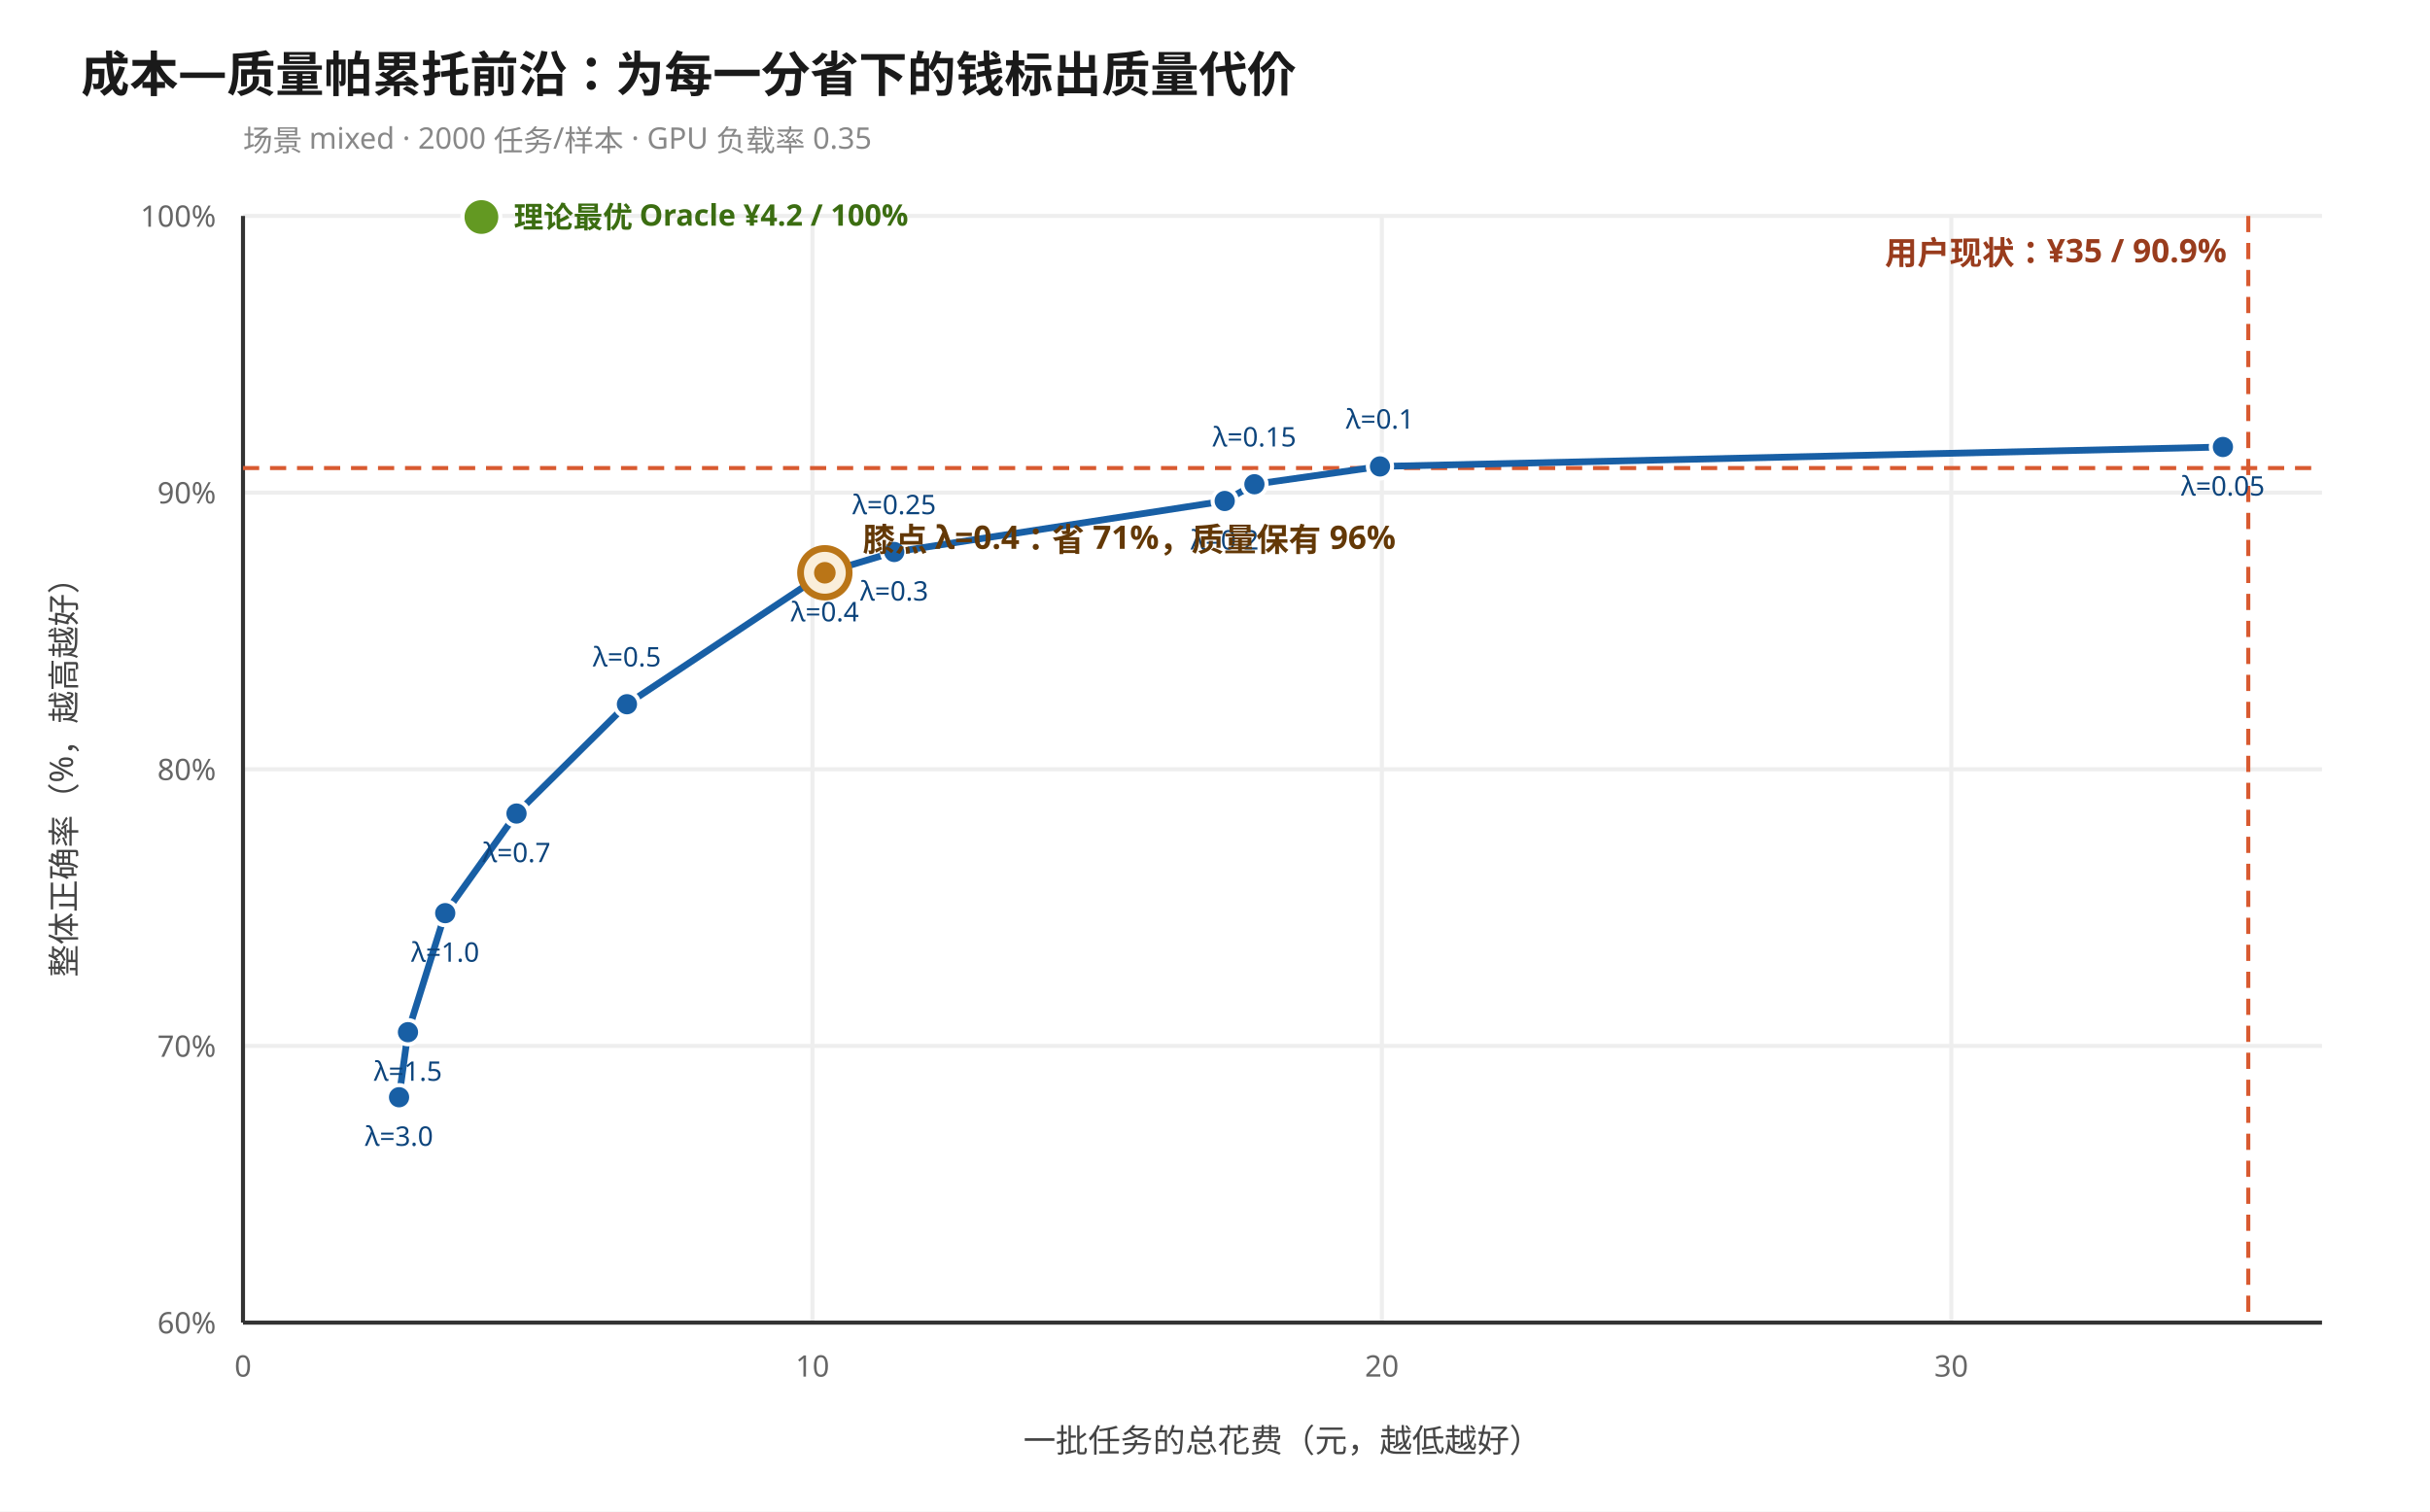
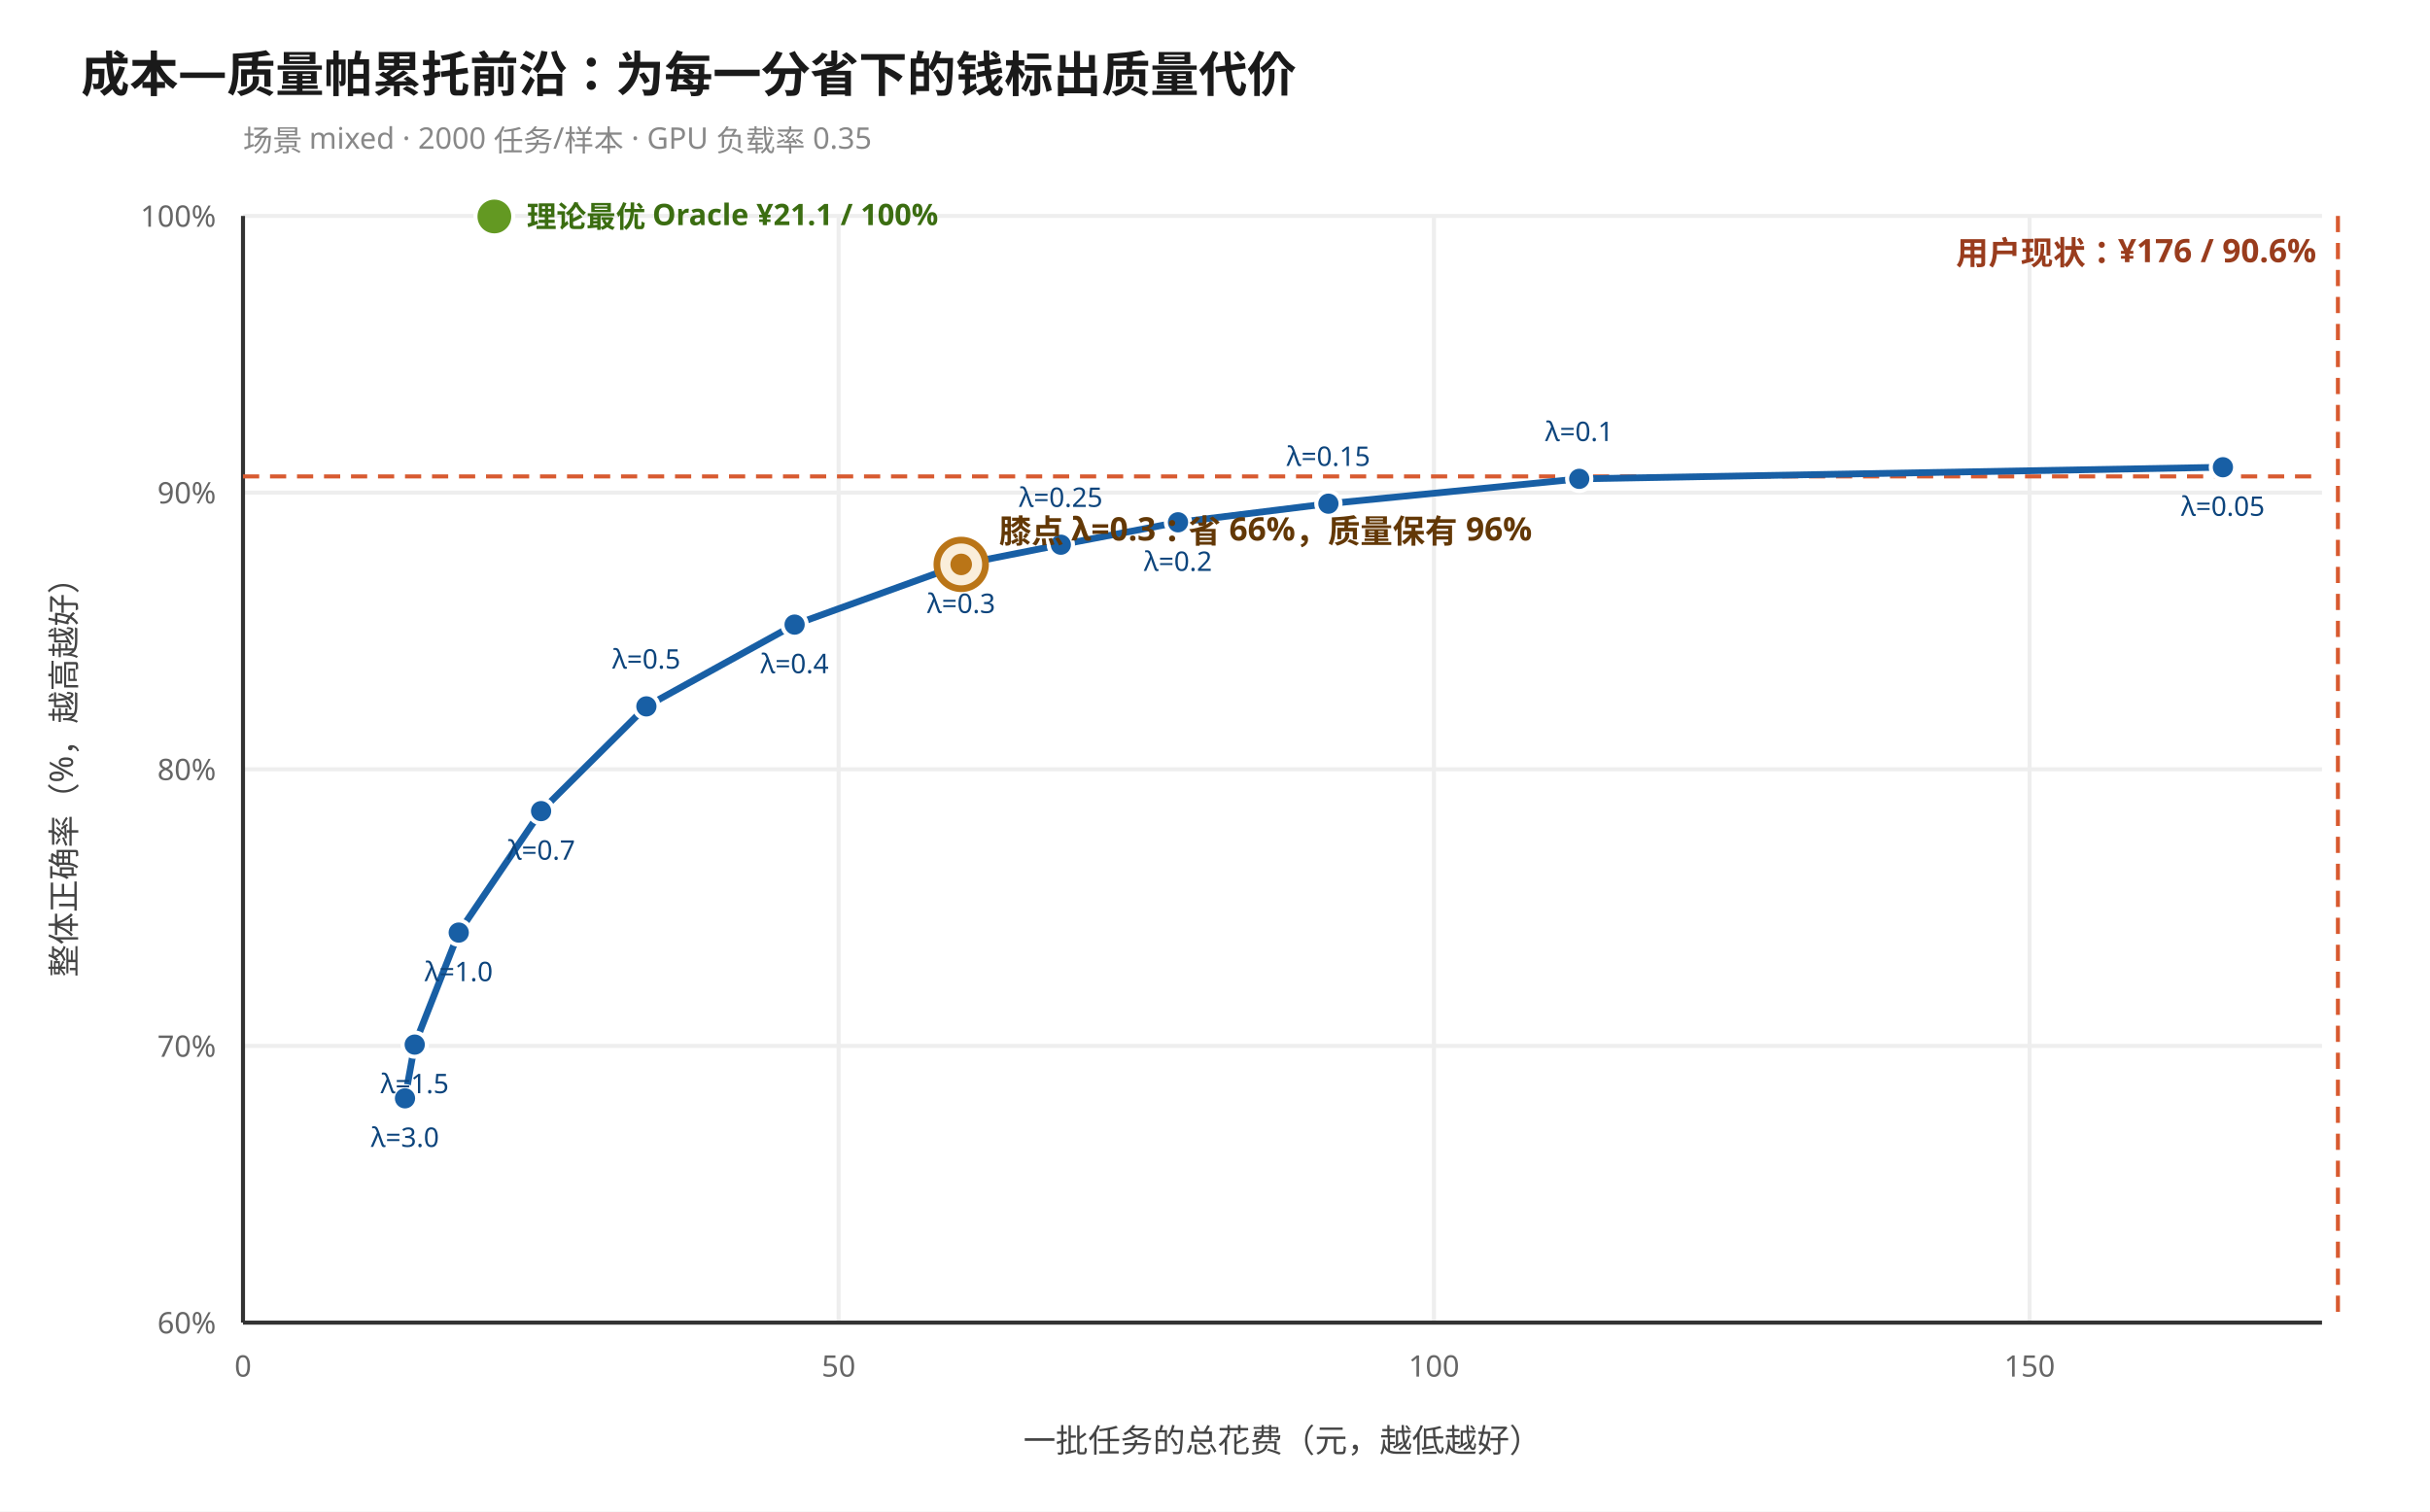
<svg xmlns="http://www.w3.org/2000/svg" width="900" height="560" viewBox="0 0 900 560" font-family="Microsoft YaHei, PingFang SC, sans-serif">
  <rect width="900" height="560" fill="#ffffff" />
  <text x="30" y="34" font-size="18" font-weight="600" fill="#1a1a1a">成本—质量帕累托前沿：为每一分省下的钱标出质量代价</text>
  <line x1="90.0" y1="80.0" x2="90.0" y2="490.0" stroke="#eee" stroke-width="1.5" />
  <text x="90.0" y="510.0" font-size="11" fill="#666" text-anchor="middle" font-weight="400">0</text>
-   <line x1="300.9" y1="80.0" x2="300.9" y2="490.0" stroke="#eee" stroke-width="1.5" />
-   <text x="300.9" y="510.0" font-size="11" fill="#666" text-anchor="middle" font-weight="400">10</text>
-   <line x1="511.8" y1="80.0" x2="511.8" y2="490.0" stroke="#eee" stroke-width="1.5" />
-   <text x="511.8" y="510.0" font-size="11" fill="#666" text-anchor="middle" font-weight="400">20</text>
-   <line x1="722.7" y1="80.0" x2="722.7" y2="490.0" stroke="#eee" stroke-width="1.5" />
-   <text x="722.7" y="510.0" font-size="11" fill="#666" text-anchor="middle" font-weight="400">30</text>
+   <line x1="310.6" y1="80.0" x2="310.6" y2="490.0" stroke="#eee" stroke-width="1.5" />
+   <text x="310.6" y="510.0" font-size="11" fill="#666" text-anchor="middle" font-weight="400">50</text>
+   <line x1="531.1" y1="80.0" x2="531.1" y2="490.0" stroke="#eee" stroke-width="1.5" />
+   <text x="531.1" y="510.0" font-size="11" fill="#666" text-anchor="middle" font-weight="400">100</text>
+   <line x1="751.7" y1="80.0" x2="751.7" y2="490.0" stroke="#eee" stroke-width="1.5" />
+   <text x="751.7" y="510.0" font-size="11" fill="#666" text-anchor="middle" font-weight="400">150</text>
  <line x1="90.0" y1="490.0" x2="860.0" y2="490.0" stroke="#eee" stroke-width="1.5" />
  <text x="80.0" y="494.0" font-size="11" fill="#666" text-anchor="end" font-weight="400">60%</text>
  <line x1="90.0" y1="387.5" x2="860.0" y2="387.5" stroke="#eee" stroke-width="1.5" />
  <text x="80.0" y="391.5" font-size="11" fill="#666" text-anchor="end" font-weight="400">70%</text>
  <line x1="90.0" y1="285.0" x2="860.0" y2="285.0" stroke="#eee" stroke-width="1.5" />
  <text x="80.0" y="289.0" font-size="11" fill="#666" text-anchor="end" font-weight="400">80%</text>
  <line x1="90.0" y1="182.5" x2="860.0" y2="182.5" stroke="#eee" stroke-width="1.5" />
  <text x="80.0" y="186.5" font-size="11" fill="#666" text-anchor="end" font-weight="400">90%</text>
  <line x1="90.0" y1="80.0" x2="860.0" y2="80.0" stroke="#eee" stroke-width="1.5" />
  <text x="80.0" y="84.0" font-size="11" fill="#666" text-anchor="end" font-weight="400">100%</text>
  <line x1="90.0" y1="490.0" x2="860.0" y2="490.0" stroke="#333" stroke-width="1.5" />
  <line x1="90.0" y1="80.0" x2="90.0" y2="490.0" stroke="#333" stroke-width="1.5" />
  <text x="475.0" y="538.0" font-size="12" fill="#444" text-anchor="middle" font-weight="400">一批任务的总花费（元，越低越好）</text>
  <text x="28.0" y="285.0" font-size="12" fill="#444" text-anchor="middle" font-weight="400" transform="rotate(-90 28.0 285.0)">整体正确率（%，越高越好）</text>
-   <line x1="832.7" y1="80.0" x2="832.7" y2="490.0" stroke="#D85A30" stroke-width="1.5" stroke-dasharray="6 4" />
-   <line x1="90.0" y1="173.4" x2="860.0" y2="173.4" stroke="#D85A30" stroke-width="1.5" stroke-dasharray="6 4" />
-   <text x="824.7" y="98.0" font-size="12" fill="#993C1D" text-anchor="end" font-weight="600">用户现状：¥35 / 90.9%</text>
-   <circle cx="178.3" cy="80.4" r="7" fill="#639922" stroke="#fff" stroke-width="1.5" />
-   <text x="190.3" y="84.4" font-size="11" fill="#3B6D11" text-anchor="start" font-weight="600">理论最优 Oracle ¥4.2 / 100%</text>
-   <polyline points="147.8,406.5 151.1,382.4 164.9,338.3 191.3,301.4 232.2,260.9 305.5,212.2 331.2,204.5 331.2,204.5 453.6,185.6 464.6,179.4 511.1,172.8 823.3,165.6" fill="none" stroke="#185FA5" stroke-width="2.5" />
-   <circle cx="147.8" cy="406.5" r="4.5" fill="#185FA5" stroke="#fff" stroke-width="1.5" />
-   <text x="147.8" y="424.5" font-size="10" fill="#0C447C" text-anchor="middle" font-weight="400">λ=3.0</text>
-   <circle cx="151.1" cy="382.4" r="4.5" fill="#185FA5" stroke="#fff" stroke-width="1.5" />
-   <text x="151.1" y="400.4" font-size="10" fill="#0C447C" text-anchor="middle" font-weight="400">λ=1.5</text>
-   <circle cx="164.9" cy="338.3" r="4.5" fill="#185FA5" stroke="#fff" stroke-width="1.5" />
-   <text x="164.9" y="356.3" font-size="10" fill="#0C447C" text-anchor="middle" font-weight="400">λ=1.0</text>
-   <circle cx="191.3" cy="301.4" r="4.5" fill="#185FA5" stroke="#fff" stroke-width="1.5" />
-   <text x="191.3" y="319.4" font-size="10" fill="#0C447C" text-anchor="middle" font-weight="400">λ=0.7</text>
-   <circle cx="232.2" cy="260.9" r="4.5" fill="#185FA5" stroke="#fff" stroke-width="1.5" />
-   <text x="232.2" y="246.9" font-size="10" fill="#0C447C" text-anchor="middle" font-weight="400">λ=0.5</text>
-   <circle cx="305.5" cy="212.2" r="4.5" fill="#185FA5" stroke="#fff" stroke-width="1.5" />
-   <text x="305.5" y="230.2" font-size="10" fill="#0C447C" text-anchor="middle" font-weight="400">λ=0.4</text>
-   <circle cx="331.2" cy="204.5" r="4.5" fill="#185FA5" stroke="#fff" stroke-width="1.5" />
-   <text x="331.2" y="190.5" font-size="10" fill="#0C447C" text-anchor="middle" font-weight="400">λ=0.25</text>
-   <circle cx="331.2" cy="204.5" r="4.5" fill="#185FA5" stroke="#fff" stroke-width="1.5" />
-   <text x="331.2" y="222.5" font-size="10" fill="#0C447C" text-anchor="middle" font-weight="400">λ=0.3</text>
-   <circle cx="453.6" cy="185.6" r="4.5" fill="#185FA5" stroke="#fff" stroke-width="1.5" />
-   <text x="453.6" y="203.6" font-size="10" fill="#0C447C" text-anchor="middle" font-weight="400">λ=0.2</text>
-   <circle cx="464.6" cy="179.4" r="4.5" fill="#185FA5" stroke="#fff" stroke-width="1.5" />
-   <text x="464.6" y="165.4" font-size="10" fill="#0C447C" text-anchor="middle" font-weight="400">λ=0.15</text>
-   <circle cx="511.1" cy="172.8" r="4.5" fill="#185FA5" stroke="#fff" stroke-width="1.5" />
-   <text x="511.1" y="158.8" font-size="10" fill="#0C447C" text-anchor="middle" font-weight="400">λ=0.1</text>
-   <circle cx="823.3" cy="165.6" r="4.5" fill="#185FA5" stroke="#fff" stroke-width="1.5" />
-   <text x="823.3" y="183.6" font-size="10" fill="#0C447C" text-anchor="middle" font-weight="400">λ=0.05</text>
-   <circle cx="305.5" cy="212.2" r="9" fill="#FAEEDA" stroke="#BA7517" stroke-width="2.5" />
-   <circle cx="305.5" cy="212.2" r="4" fill="#BA7517" stroke="none" stroke-width="0" />
-   <text x="319.5" y="204.2" font-size="12" fill="#633806" text-anchor="start" font-weight="600">膝点 λ=0.4：省 71%，质量保有 96%</text>
+   <line x1="865.9" y1="80.0" x2="865.9" y2="490.0" stroke="#D85A30" stroke-width="1.5" stroke-dasharray="6 4" />
+   <line x1="90.0" y1="176.5" x2="860.0" y2="176.5" stroke="#D85A30" stroke-width="1.5" stroke-dasharray="6 4" />
+   <text x="857.9" y="98.0" font-size="12" fill="#993C1D" text-anchor="end" font-weight="600">用户现状：¥176 / 90.6%</text>
+   <circle cx="183.1" cy="80.2" r="7" fill="#639922" stroke="#fff" stroke-width="1.5" />
+   <text x="195.1" y="84.2" font-size="11" fill="#3B6D11" text-anchor="start" font-weight="600">理论最优 Oracle ¥21.1 / 100%</text>
+   <polyline points="150.0,406.9 153.6,387.0 169.9,345.5 200.4,300.5 239.4,261.7 294.3,231.4 356.0,209.1 392.9,201.8 436.3,193.5 492.0,186.6 584.9,177.4 823.3,173.1" fill="none" stroke="#185FA5" stroke-width="2.5" />
+   <circle cx="150.0" cy="406.9" r="4.5" fill="#185FA5" stroke="#fff" stroke-width="1.5" />
+   <text x="150.0" y="424.9" font-size="10" fill="#0C447C" text-anchor="middle" font-weight="400">λ=3.0</text>
+   <circle cx="153.6" cy="387.0" r="4.5" fill="#185FA5" stroke="#fff" stroke-width="1.5" />
+   <text x="153.6" y="405.0" font-size="10" fill="#0C447C" text-anchor="middle" font-weight="400">λ=1.5</text>
+   <circle cx="169.9" cy="345.5" r="4.5" fill="#185FA5" stroke="#fff" stroke-width="1.5" />
+   <text x="169.9" y="363.5" font-size="10" fill="#0C447C" text-anchor="middle" font-weight="400">λ=1.0</text>
+   <circle cx="200.4" cy="300.5" r="4.5" fill="#185FA5" stroke="#fff" stroke-width="1.5" />
+   <text x="200.4" y="318.5" font-size="10" fill="#0C447C" text-anchor="middle" font-weight="400">λ=0.7</text>
+   <circle cx="239.4" cy="261.7" r="4.5" fill="#185FA5" stroke="#fff" stroke-width="1.5" />
+   <text x="239.4" y="247.7" font-size="10" fill="#0C447C" text-anchor="middle" font-weight="400">λ=0.5</text>
+   <circle cx="294.3" cy="231.4" r="4.5" fill="#185FA5" stroke="#fff" stroke-width="1.5" />
+   <text x="294.3" y="249.4" font-size="10" fill="#0C447C" text-anchor="middle" font-weight="400">λ=0.4</text>
+   <circle cx="356.0" cy="209.1" r="4.5" fill="#185FA5" stroke="#fff" stroke-width="1.5" />
+   <text x="356.0" y="227.1" font-size="10" fill="#0C447C" text-anchor="middle" font-weight="400">λ=0.3</text>
+   <circle cx="392.9" cy="201.8" r="4.5" fill="#185FA5" stroke="#fff" stroke-width="1.5" />
+   <text x="392.9" y="187.8" font-size="10" fill="#0C447C" text-anchor="middle" font-weight="400">λ=0.25</text>
+   <circle cx="436.3" cy="193.5" r="4.5" fill="#185FA5" stroke="#fff" stroke-width="1.5" />
+   <text x="436.3" y="211.5" font-size="10" fill="#0C447C" text-anchor="middle" font-weight="400">λ=0.2</text>
+   <circle cx="492.0" cy="186.6" r="4.5" fill="#185FA5" stroke="#fff" stroke-width="1.5" />
+   <text x="492.0" y="172.6" font-size="10" fill="#0C447C" text-anchor="middle" font-weight="400">λ=0.15</text>
+   <circle cx="584.9" cy="177.4" r="4.5" fill="#185FA5" stroke="#fff" stroke-width="1.5" />
+   <text x="584.9" y="163.4" font-size="10" fill="#0C447C" text-anchor="middle" font-weight="400">λ=0.1</text>
+   <circle cx="823.3" cy="173.1" r="4.5" fill="#185FA5" stroke="#fff" stroke-width="1.5" />
+   <text x="823.3" y="191.1" font-size="10" fill="#0C447C" text-anchor="middle" font-weight="400">λ=0.05</text>
+   <circle cx="356.0" cy="209.1" r="9" fill="#FAEEDA" stroke="#BA7517" stroke-width="2.5" />
+   <circle cx="356.0" cy="209.1" r="4" fill="#BA7517" stroke="none" stroke-width="0" />
+   <text x="370.0" y="201.1" font-size="12" fill="#633806" text-anchor="start" font-weight="600">膝点 λ=0.3：省 66%，质量保有 96%</text>
  <text x="90.0" y="56.0" font-size="11" fill="#888" text-anchor="start" font-weight="400">场景 mixed · 2000 任务/样本 · GPU 负载率 0.35</text>
</svg>
